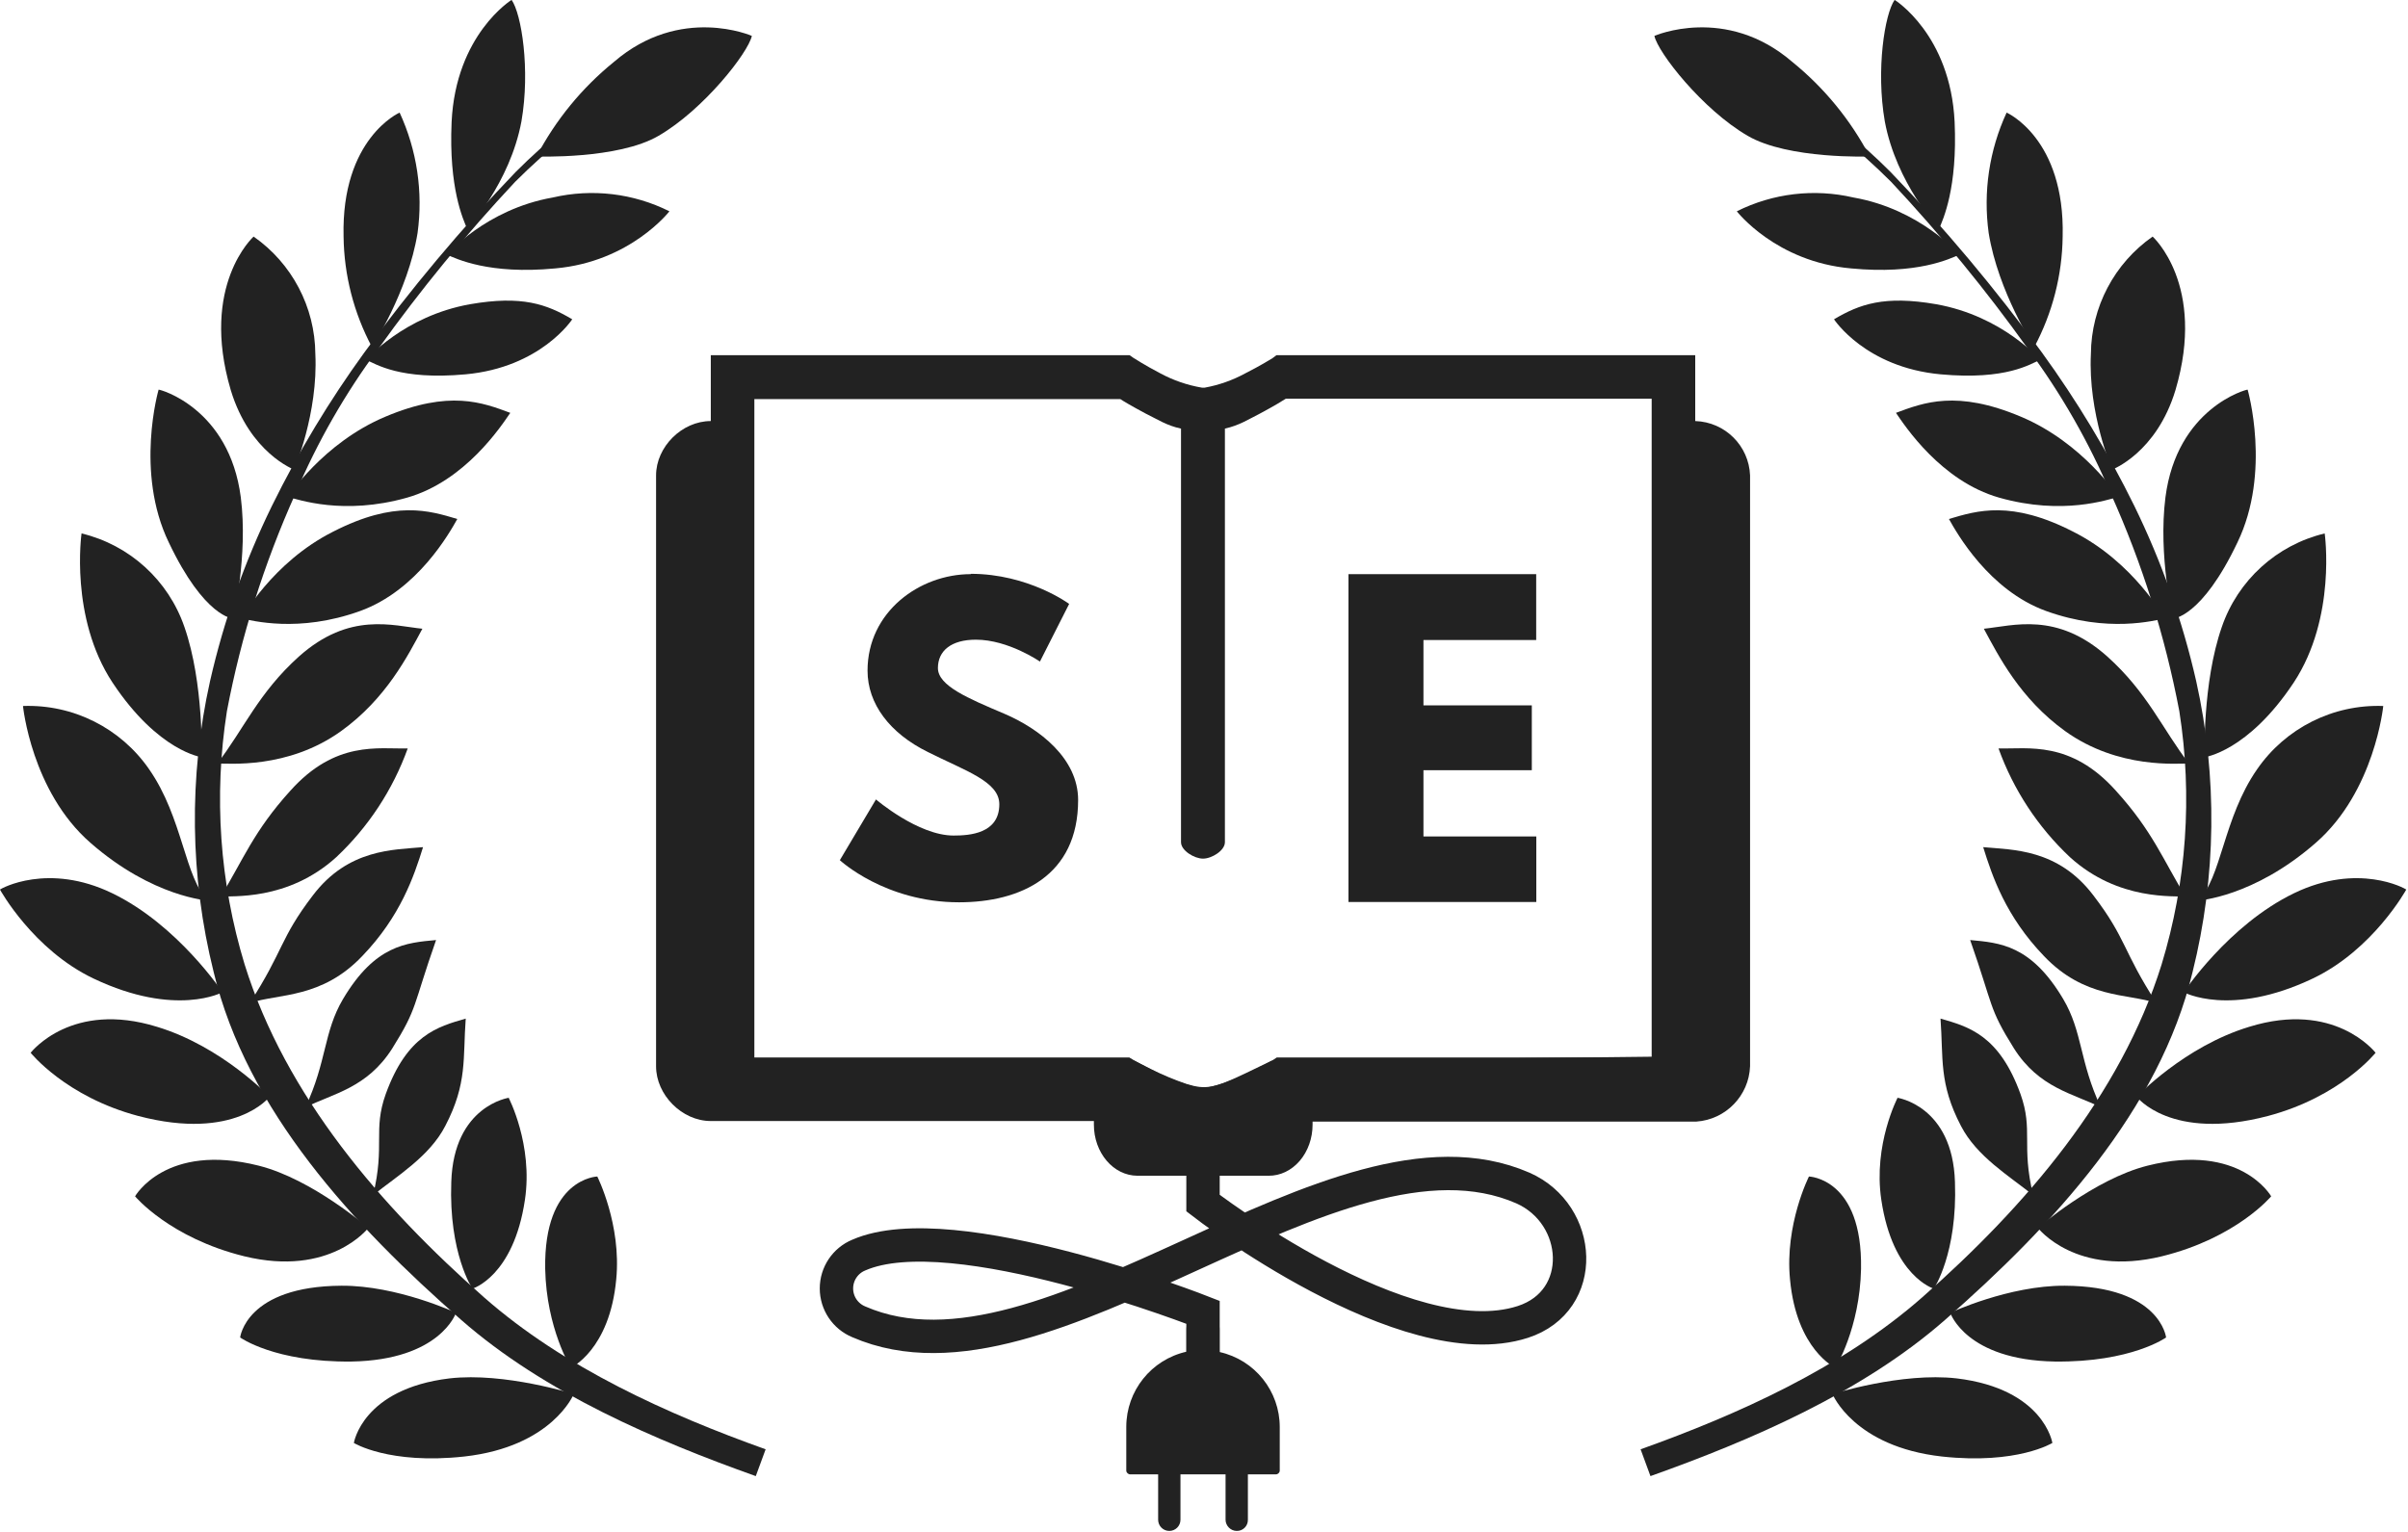
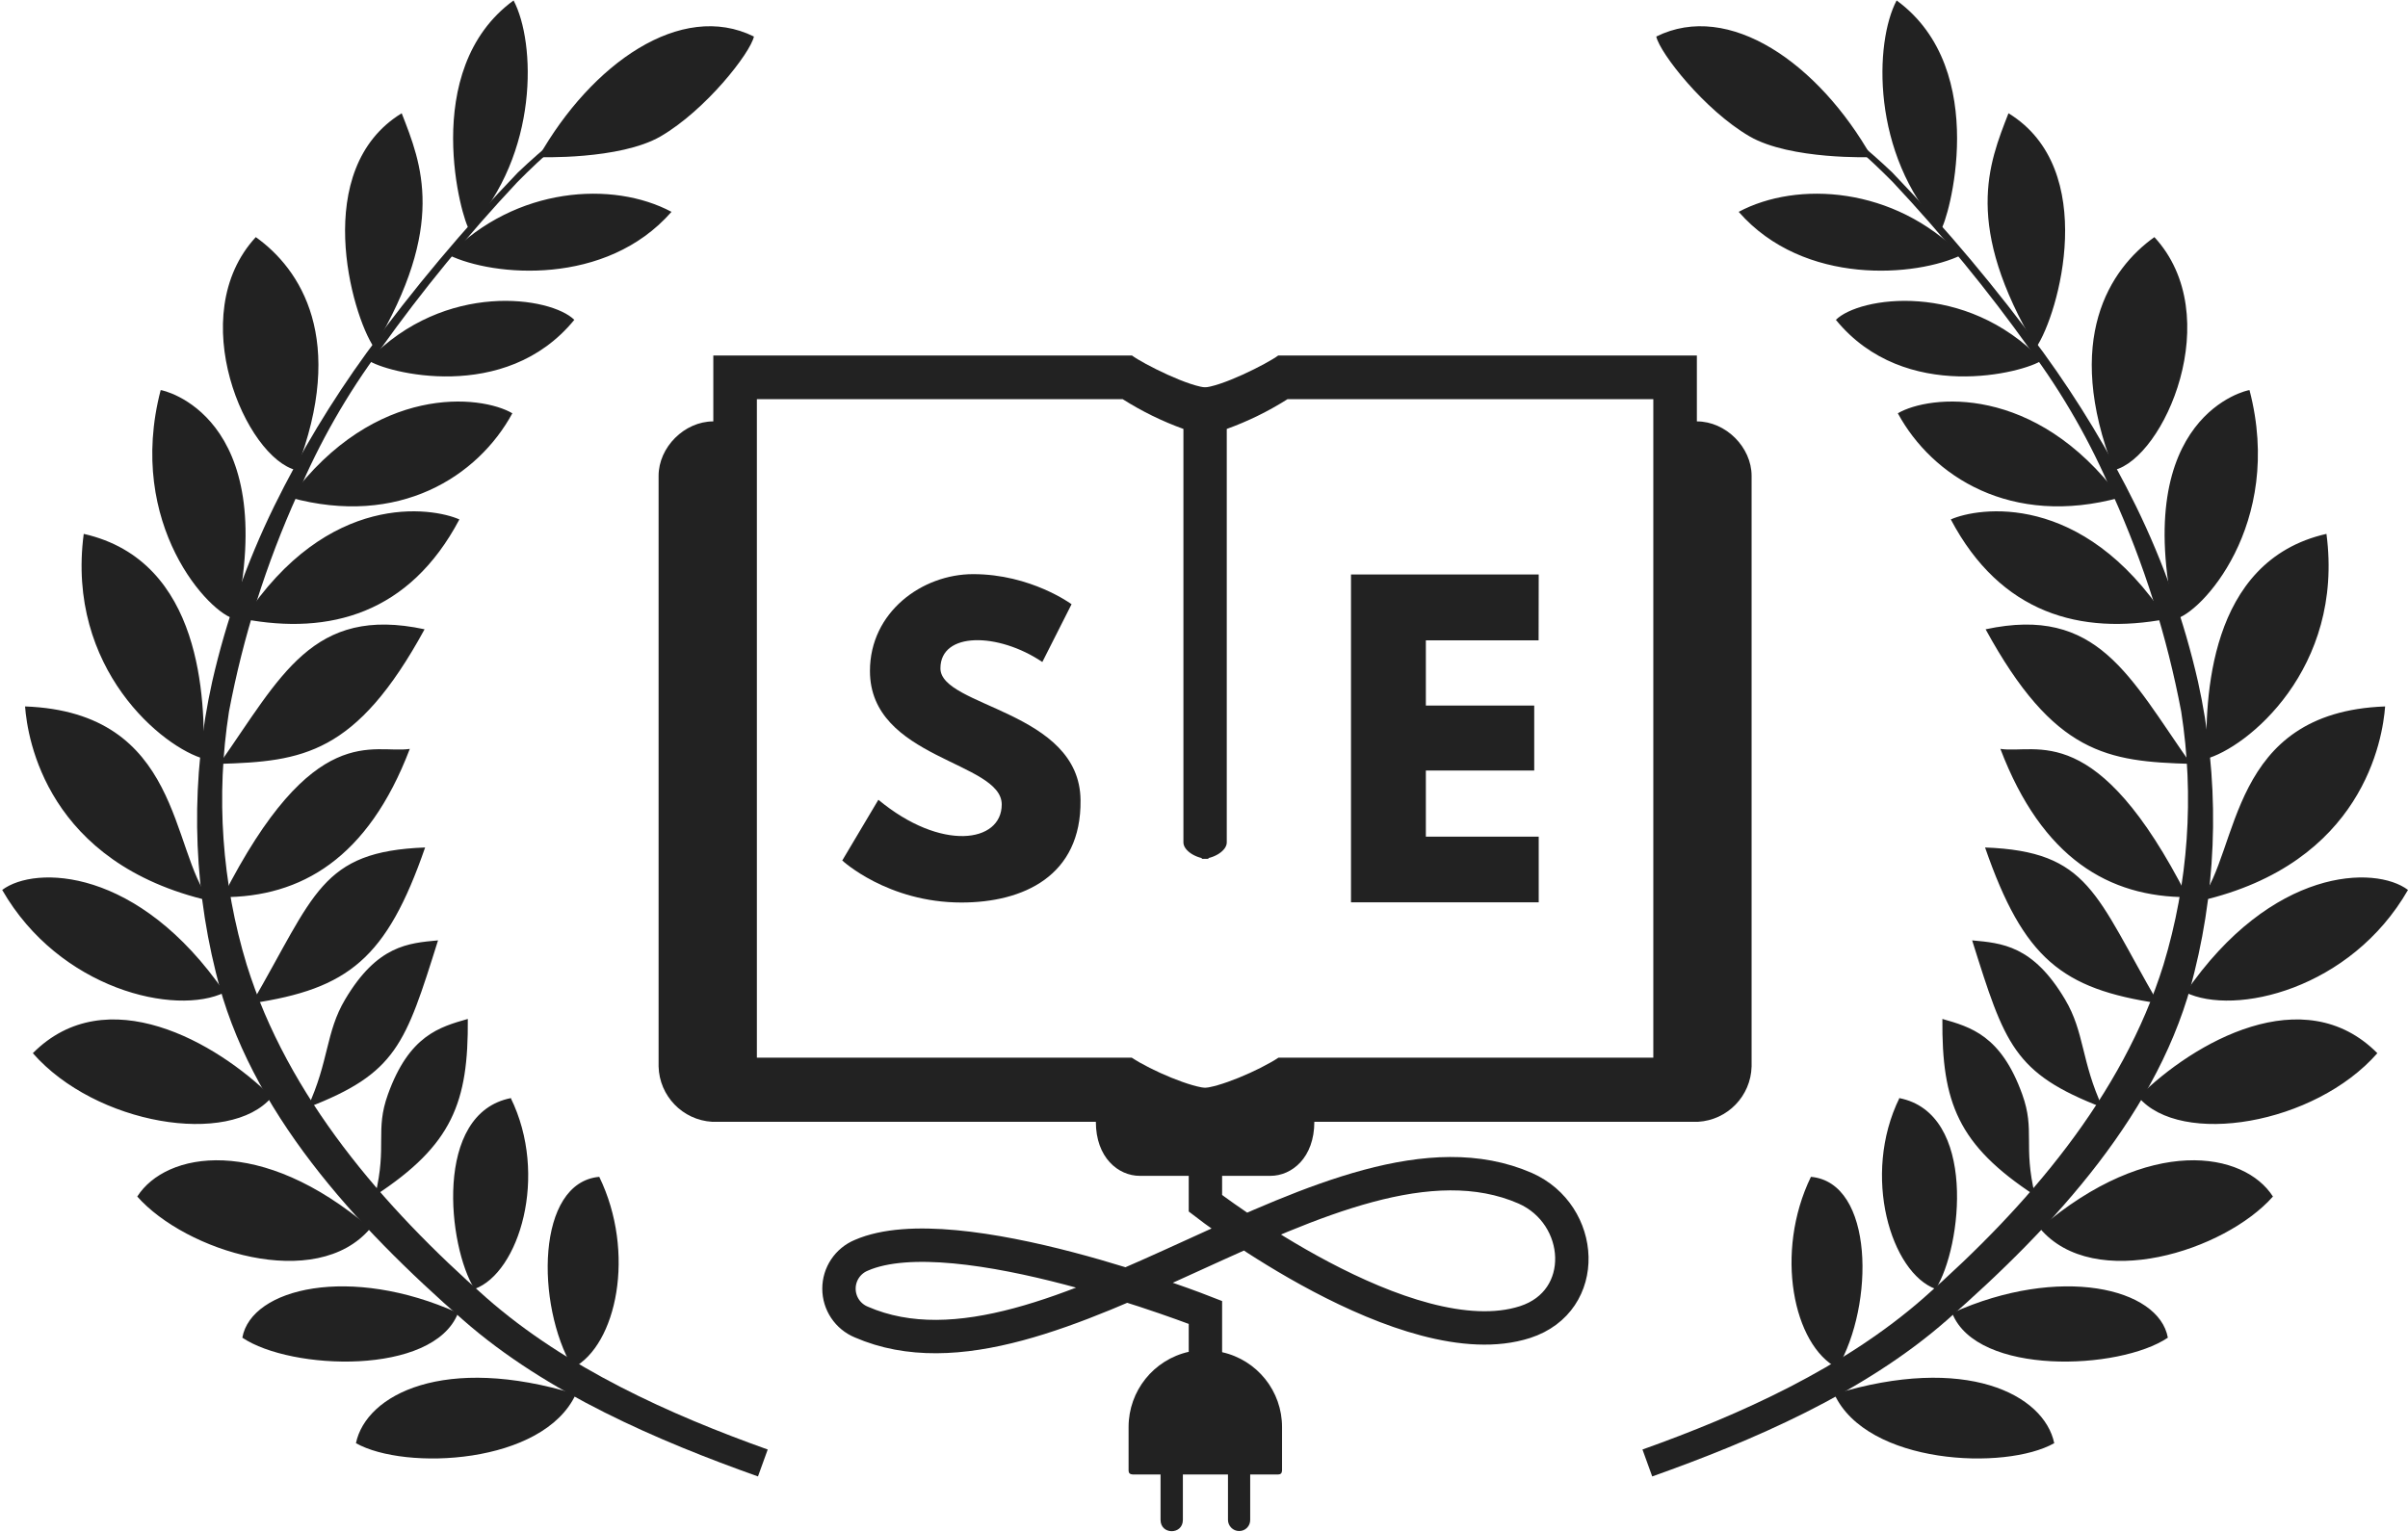
<svg xmlns="http://www.w3.org/2000/svg" xmlns:xlink="http://www.w3.org/1999/xlink" width="220" height="140" fill="#222">
  <defs>
-     <g id="laurel">
-       <path d="M56.35 8.23a57.2 57.2 0 00-9.23 7.48 159.9 159.9 0 00-13.83 16.5 96.05 96.05 0 00-8.44 14.01 73.75 73.75 0 00-5.66 16.03 57.86 57.86 0 00.33 26.58c3.02 12.64 12.8 23.2 22.6 31.78 7.63 6.7 17.89 11.07 26.93 14.29l.9-2.45c-8.92-3.19-18.4-7.45-25.72-13.88-9.43-8.3-18.14-18.42-21.88-30.43A51.82 51.82 0 0120.73 65a88.84 88.84 0 016.26-19.88 64.43 64.43 0 017.6-13.28 149.4 149.4 0 0112.47-15.22A59.1 59.1 0 0156.9 8.7z" />
-       <path d="M52.42 127.4s-6.32-2.01-11.35-1.43c-7.97.96-8.74 5.9-8.74 5.9s3.21 1.99 10.09 1.24c8.05-.9 10-5.71 10-5.71z" />
-       <path d="M41.65 119.97s-5.36-2.5-10.45-2.47c-8.74.05-9.26 4.73-9.26 4.73s3.16 2.28 10.17 2.2c8.1-.14 9.54-4.43 9.54-4.43z" />
-       <path d="M33.65 112.22s-5.09-4.45-10.01-5.69c-8.5-2.14-11.3 2.8-11.3 2.8s3.16 3.8 9.98 5.48c7.86 1.92 11.33-2.59 11.33-2.59z" />
-       <path d="M24.63 100.24s-4.34-4.6-10.28-6.4C6.57 91.43 2.9 96.1 2.8 96.21c0 0 3.2 4.02 9.84 5.78 8.88 2.33 11.99-1.76 11.99-1.76z" />
-       <path d="M20.34 90.7s-4.07-6.16-10.09-9.07C4.4 78.8.08 81.2 0 81.3c0 0 3.02 5.5 8.55 8.13 7.53 3.58 11.8 1.24 11.8 1.24z" />
-       <path d="M19.02 82.31c-2.14-2.03-2.3-7.56-5.39-12A13.41 13.41 0 002.1 64.52s.77 7.8 6.16 12.5c5.71 5 10.77 5.28 10.77 5.28z" />
-       <path d="M18.42 69.2s.22-6.76-1.57-11.9a13.2 13.2 0 00-9.4-8.55s-1.1 7.67 2.83 13.63c4.2 6.33 8.16 6.82 8.16 6.82z" />
-       <path d="M21.3 56.53s1.38-5.7.7-11.08c-1.05-8.14-7.38-9.87-7.51-9.84 0 0-2.18 7.53.93 13.96 3.27 6.88 5.88 6.96 5.88 6.96z" />
-       <path d="M26.88 42.9s2.2-5.12 1.93-10.56a13.2 13.2 0 00-5.64-10.72s-4.92 4.42-2.09 14.02c1.74 5.77 5.8 7.28 5.8 7.28z" />
-       <path d="M33.98 31.73s3.3-5.05 4.17-10.44a19.8 19.8 0 00-1.64-11s-5.34 2.34-5.12 11.33a22 22 0 002.59 10.09z" />
-       <path d="M42.69 20.93s3.9-4.18 4.95-9.84c.82-4.73 0-9.84-.9-11.1 0 0-5.1 3.16-5.48 11.16-.27 6.04 1.05 8.9 1.43 9.78z" />
-       <path d="M49.01 14.3s7.45.28 11.16-1.89c4.13-2.4 8.2-7.61 8.52-9.13 0 0-6.51-2.86-12.59 2.37a27.65 27.65 0 00-7.09 8.66z" />
-       <path d="M40.82 23.27s3.57-4.15 9.68-5.22a15.83 15.83 0 0110.66 1.26s-3.57 4.62-10.44 5.22c-6.05.58-9.02-.88-9.9-1.26z" />
-       <path d="M33.45 32.89s3.41-4.01 9.51-5.09c4.73-.82 6.99 0 9.32 1.38 0 0-2.86 4.4-9.75 5.03-6.02.55-8.2-.96-9.08-1.32z" />
-       <path d="M26.3 45.42s3.2-4.94 8.91-7.34c5.86-2.47 8.88-1.29 11.41-.35-.82 1.2-4.12 6.24-9.43 7.75-5.83 1.65-9.95.16-10.88-.06z" />
-       <path d="M22.07 56.53s2.8-5.14 8.36-7.94c5.66-2.9 8.77-1.93 11.35-1.16-.71 1.27-3.65 6.52-8.88 8.41-5.66 2.04-9.9.85-10.83.69z" />
-       <path d="M19.85 69.78c2.42-3.13 3.76-6.46 7.47-9.79 4.62-4.12 8.58-2.8 11.27-2.53-1.34 2.48-3.3 6.38-7.42 9.35-4.9 3.52-10.36 2.94-11.32 2.97z" />
-       <path d="M20.15 81.96c2.06-3.36 3.02-6 6.38-9.7 4.12-4.6 8.02-3.8 10.72-3.86a25.51 25.51 0 01-6.52 9.93c-4.48 4.07-9.62 3.49-10.58 3.63z" />
-       <path d="M22.82 91.66c3.1-4.78 2.72-5.85 5.77-9.84 3.24-4.26 7.37-4.15 10.06-4.4-.83 2.67-2.06 6.32-5.55 9.95-3.71 3.9-7.56 3.41-10.28 4.29z" />
-       <path d="M27.9 101.2c1.98-4.23 1.65-6.87 3.44-9.9 2.94-4.95 5.8-5.14 8.5-5.39-2.15 6.13-1.66 6.16-4 9.9-2.3 3.63-5.41 4.12-7.94 5.39z" />
-       <path d="M34.09 109.2c1.1-4.54-.03-5.91 1.15-9.21 1.95-5.39 4.73-6.16 7.31-6.9-.27 3.6.17 5.91-1.87 9.81-1.43 2.78-4.4 4.57-6.6 6.33z" />
-       <path d="M46.46 100.3s2.25 4.3 1.5 9.34c-1.04 7.03-4.8 8.13-4.8 8.13s-2.17-3.21-1.93-9.75c.22-6.99 5.28-7.7 5.28-7.7z" />
-       <path d="M54.57 107.52s2.22 4.4 1.73 9.4c-.6 6.46-4.15 8.08-4.15 8.08s-2.23-3.6-2.34-9.04c-.14-8.3 4.76-8.44 4.76-8.44z" />
+     <g id="half">
+       <path d="M70.14 132.47c-8.93-3.19-18.41-7.45-25.72-13.88-9.43-8.3-18.14-18.41-21.88-30.42a52 52 0 0 1-1.62-23.14 88 88 0 0 1 6.27-19.87 64 64 0 0 1 7.58-13.27 148 148 0 0 1 12.48-15.23A61 61 0 0 1 63.13 5.04a58 58 0 0 0-15.81 10.72 159 159 0 0 0-13.83 16.49 96 96 0 0 0-8.44 14.01 74 74 0 0 0-5.66 16.02 58 58 0 0 0 .33 26.59c3.03 12.64 12.81 23.2 22.6 31.77 7.63 6.7 17.88 11.07 26.93 14.29Z" />
+       <path d="M52.61 127.41c-2.97 6.44-15.61 7.01-20.09 4.48.93-4.45 8.08-8.16 20.09-4.48m2.14-19.86c-5.77.52-5.82 11.68-2.42 17.47 4.02-2.08 5.78-10.55 2.42-17.47m-12.91 12.47c-2.28 5.72-15.26 5.22-19.7 2.23.82-4.56 9.89-6.68 19.7-2.26Zm4.86-19.67c-7.14 1.37-5.77 13.6-3.35 17.45 4.06-1.46 6.81-10.36 3.3-17.48Zm-12.86 11.9c-4.95 5.88-16.9 2.08-21.3-2.9 2.61-4.09 11.27-5.68 21.3 2.9m.44-3c7.06-4.62 8.52-8.52 8.46-16.13-2.58.74-5.36 1.5-7.3 6.9-1.19 3.3-.06 4.67-1.16 9.2Zm-6.18-8.03c8.13-3.13 8.93-5.77 11.92-15.28-2.7.25-5.55.44-8.49 5.4-1.79 3.01-1.46 5.65-3.43 9.88m-3.27-.96c-3.85 4.56-16.1 2.53-21.83-4.01 6.71-6.76 16.77-1.02 21.83 4.01m-1.82-8.57c8.8-1.32 12.31-4.07 15.83-14.24-9.54.36-10.06 4.29-15.83 14.24m-2.47-1c-4.5 2.2-15.12-.27-20.34-9.36 3-2.26 12.45-2.1 20.34 9.4Zm-.2-8.7c7.15 0 13.28-3.52 17.1-13.55-3.3.5-8.8-2.78-17.1 13.55m-1.12.35C4.27 78.91 2.51 67.5 2.29 64.56c14.35.53 13.25 13.2 16.93 17.78m.82-12.53c7.59-.22 12.5-.85 18.75-12.3-10.25-2.2-13.14 4.33-18.75 12.3m-1.32-.44c-3.79-.99-12.7-8.24-11.07-20.58 10.9 2.47 11.07 15.3 10.96 20.45Zm2.78-12.8c-2.28-.39-10.03-8.6-6.82-20.92.14-.02 10.94 2.26 6.82 20.92m.77 0c7.83 1.48 15.14-.47 19.7-9.1-2.47-1.1-12-2.64-19.7 9.1m4.23-11.1c9.95 2.74 17.18-1.93 20.31-7.7-2.86-1.68-12.53-2.75-20.3 7.7m.57-2.5c-4.6-1.1-10.33-14.13-3.71-21.3 4.07 2.9 8.35 9.34 3.7 21.27Zm6.57-10.04c1.56 1.1 12.5 4.04 18.82-3.7-2.11-2.1-11.79-3.63-18.82 3.7m.52-1.18c-2.06-3.02-5.8-16.3 2.53-21.4 1.81 4.64 4.12 10.24-2.53 21.43Zm6.84-8.44c4.04 1.96 14.35 2.89 20.34-3.95-5.36-2.86-14.21-2.31-20.34 3.95m1.87-2.33c-.63-.69-4.67-14.57 4.04-20.94 2.03 3.84 2.34 14.01-4.04 20.94m6.32-6.62s7.42.27 11.16-1.9c4.12-2.4 8.19-7.61 8.52-9.12-6.66-3.3-14.84 2.47-19.68 11.02" />
+       <path d="M110.4 99.44c-1.45 0-5.22-1.6-7-2.78H69.15V36.48h33.42q2.64 1.67 5.55 2.72v37.79c0 .77 1.21 1.5 2.28 1.5V35.43c-1.65 0-5.99-2.2-6.98-2.94H65.17v6.02c-2.64 0-5 2.36-5 4.98v53.97a5.2 5.2 0 004.89 5.06h35.06c0 3.27 2.04 4.94 4.02 4.94h6.26Z" />
    </g>
  </defs>
-   <path d="M112.99 139.91a1 1 0 001.02-1.02v-4.15h2.55c.2 0 .36-.16.36-.35v-3.96a7.02 7.02 0 00-5.5-6.87v-2.1a1.51 1.51 0 10-3.02 0v2.07a7.04 7.04 0 00-5.5 6.87v3.99c0 .19.17.35.36.35h2.55v4.15a1.02 1.02 0 102.04 0v-4.15h4.12v4.15c0 .55.47 1.02 1.02 1.02z" />
-   <path d="M109.91 126.94v-7.01s-22.82-9-31.45-5.23a3.3 3.3 0 000 6.1c17.32 7.54 43.38-19.76 60.67-12.23 5.44 2.4 5.94 10.31 0 12.24-10.72 3.46-29.22-10.86-29.22-10.86v-5" fill="none" stroke="#222" stroke-width="3.05" />
-   <path d="M64.94 38.48c-2.64 0-5 2.36-5 4.97v54c0 2.6 2.36 5 5 5h35v.32a3.99 4.67 0 003.98 4.68h11.98a3.99 4.67 0 004.02-4.68v-.27h35.07a5.27 5.27 0 004.9-5.06V43.45a5.17 5.17 0 00-5-4.97h-3.03v58.08l-17.84.2-17.87.19-2.28 1.1c-2.92 1.4-3.71 1.56-5.47 1.01a25.84 25.84 0 01-3.27-1.37l-1.84-.94H67.93V38.48z" />
-   <path d="M64.94 32.46v67.2h37.44c.27.17 1.02.64 2.33 1.25 1.57.74 3.39 1.53 5.2 1.53s3.63-.82 5.2-1.53c1.32-.61 2.03-1.1 2.33-1.24h37.44V32.46h-38.26l-.36.27s-1.1.69-2.47 1.38a12.37 12.37 0 01-3.74 1.32h-.22a12.31 12.31 0 01-3.8-1.3c-1.37-.71-2.47-1.42-2.47-1.42l-.36-.25H75.9zm3.98 4.01h33.43c.3.2 1.02.63 2.31 1.32 1.13.55 1.92 1.1 3.24 1.38v37.8c0 .76 1.21 1.5 2.01 1.5.8 0 2-.74 2-1.5v-37.8c1.33-.3 2.12-.83 3.25-1.4 1.3-.7 2-1.13 2.31-1.33h33.43v60.2h-34.25l-.33.22s-1.1.64-2.5 1.3c-1.38.66-3.17 1.26-3.91 1.26-.74 0-2.5-.6-3.9-1.26-1.38-.66-2.5-1.3-2.5-1.3l-.33-.22H68.92z" />
-   <path d="M88.69 52.47c-4.67 0-9.43 3.44-9.43 8.82 0 3.03 2.03 5.72 5.5 7.43 3.43 1.73 6.54 2.69 6.54 4.78 0 2.7-2.75 2.86-4.18 2.86-3.24 0-7.09-3.3-7.09-3.3l-3.3 5.55s4.12 3.85 10.89 3.85c5.63 0 10.88-2.42 10.88-9.35 0-3.79-3.52-6.51-6.76-7.89-3.3-1.4-6.05-2.55-6.05-4.17 0-1.57 1.21-2.59 3.47-2.59 2.97 0 5.85 2 5.85 2l2.67-5.27s-3.71-2.75-9-2.75z" />
-   <path d="M140.37 52.47H123.2v29.96h17.16v-5.99h-10.31v-6.05h9.9v-5.93h-9.9v-5.97h10.3v-6z" />
-   <use xlink:href="#laurel" />
-   <use xlink:href="#laurel" transform="scale(-1, 1)" x="-219.839" />
+   <path d="M112.19 138.9c0 .55.46 1.02 1.01 1.02a1 1 0 0 0 1.02-1.02v-4.15h2.56q.33 0 .35-.35v-3.96a7 7 0 0 0-5.5-6.87l-3.02-.03a7.04 7.04 0 0 0-5.5 6.87v3.99q0 .33.37.35h2.55v4.15c0 1.38 2.04 1.38 2.04 0v-4.15h4.12z" />
+   <path d="M110.13 124.94v-5s-22.81-8.99-31.44-5.22a3.3 3.3 0 0 0 0 6.1c17.31 7.53 43.36-19.76 60.65-12.23 5.44 2.4 5.94 10.3 0 12.23-10.72 3.46-29.21-10.85-29.21-10.85v-4.26" fill="none" stroke="#222" stroke-width="3.05" />
+   <path d="M97.9 55.22s-3.71-2.75-8.99-2.75c-4.67 0-9.43 3.47-9.43 8.85 0 8.06 12.04 8.25 12.04 12.2 0 3.52-5.55 4.32-11.27-.43l-3.3 5.55s4.13 3.84 10.89 3.84c5.63 0 10.96-2.41 10.88-9.34-.05-8.19-12.8-8.52-12.8-12.06 0-3.36 5.27-3.3 9.31-.58zm42.68-2.72h-17.15v29.96h17.15v-6h-10.31v-6.04h9.9v-5.94h-9.9v-5.96h10.3z" />
+   <use xlink:href="#half" />
+   <use xlink:href="#half" x="-220.2" transform="scale(-1 1)" />
</svg>
